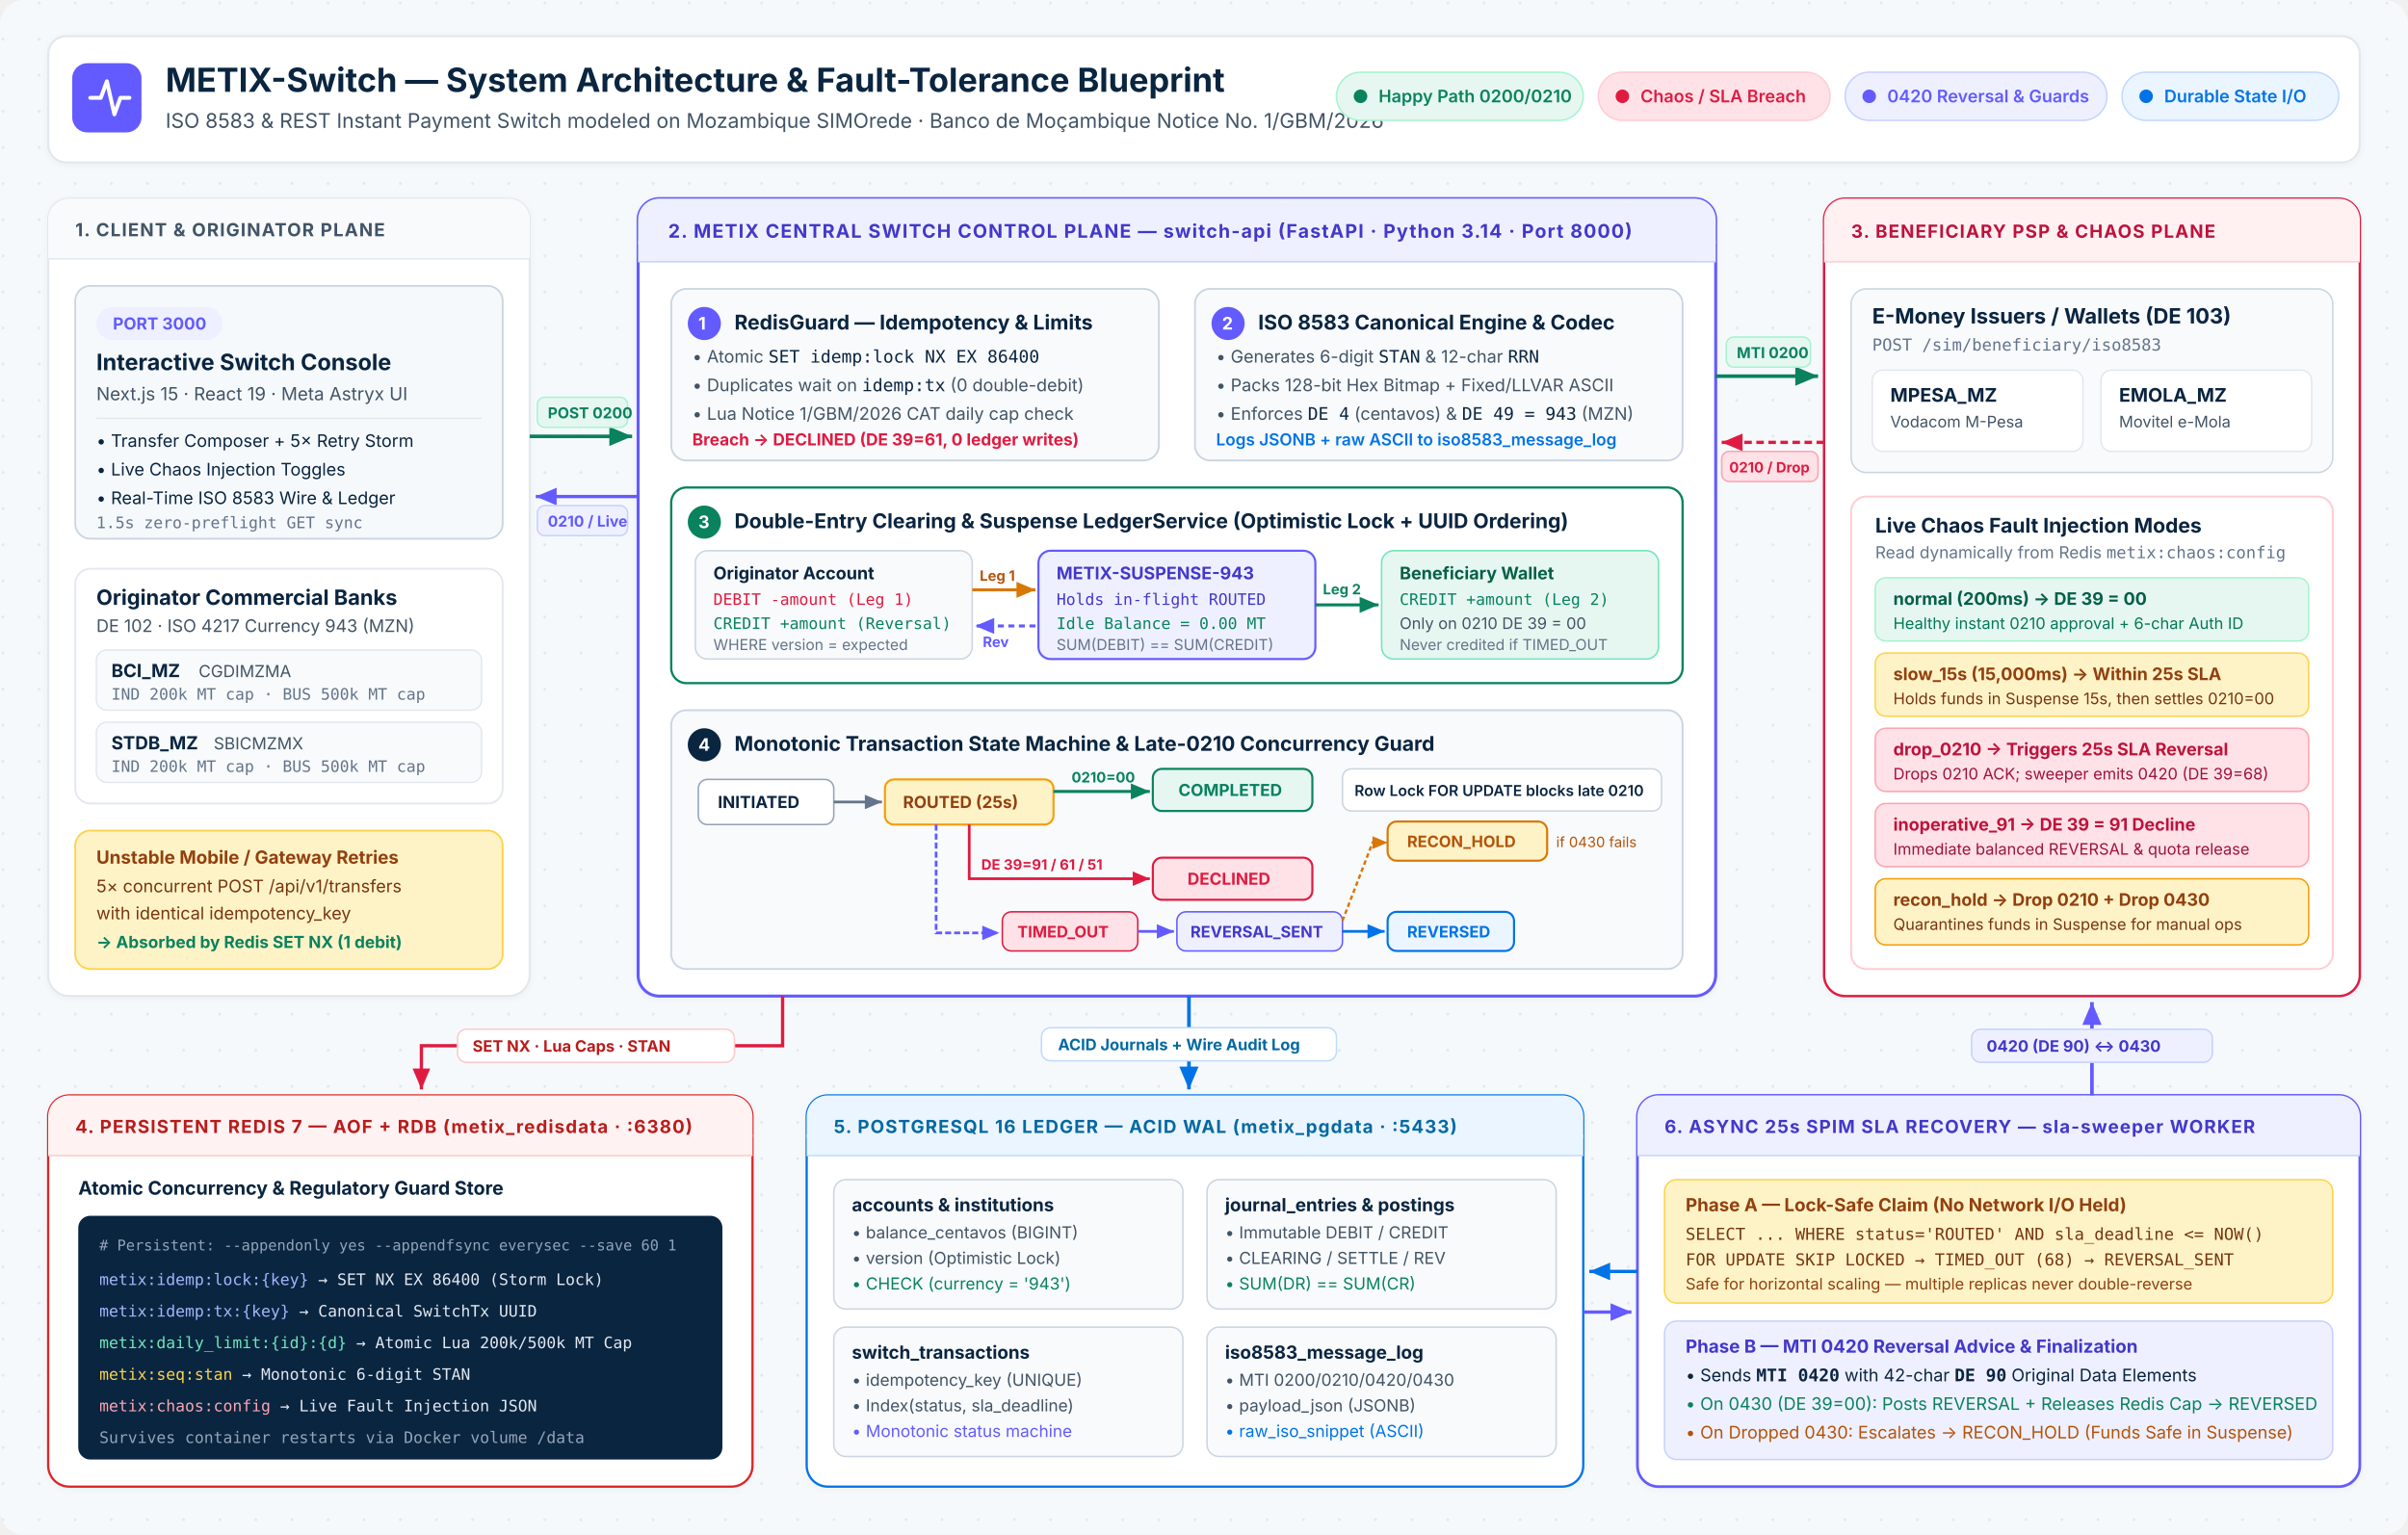
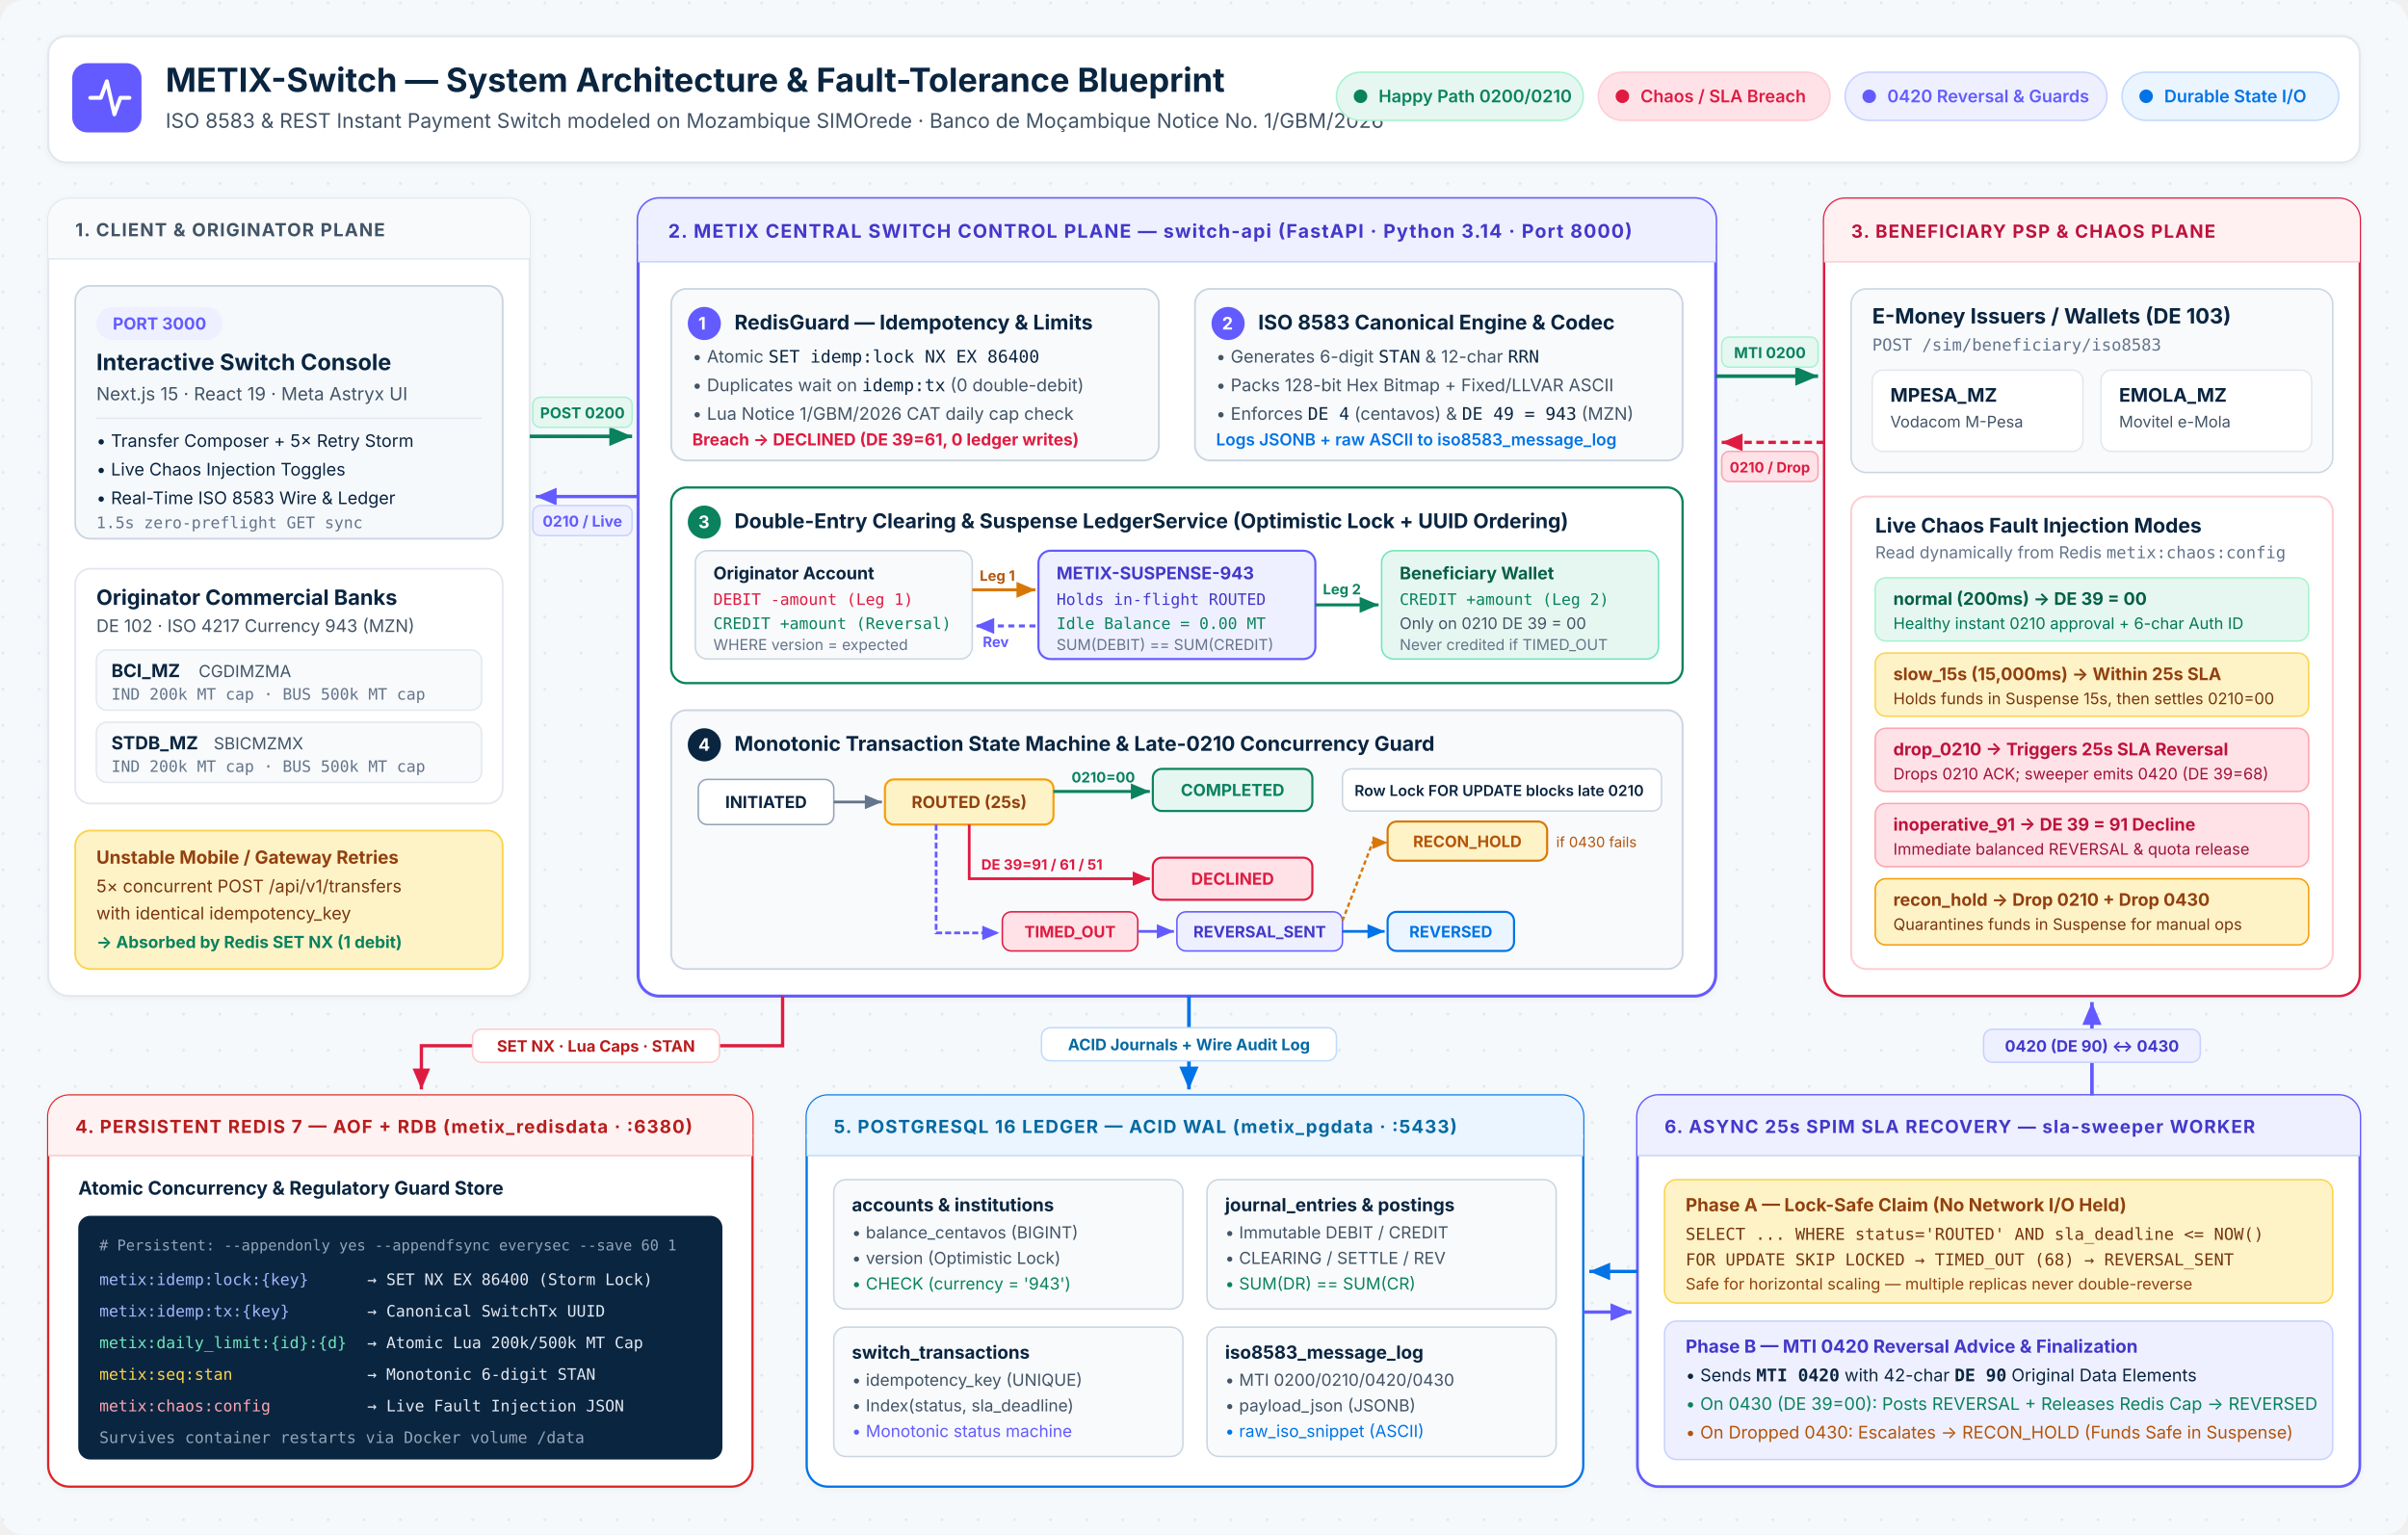
<svg xmlns="http://www.w3.org/2000/svg" viewBox="0 0 1600 1020" width="1600" height="1020" font-family="Inter, Figtree, -apple-system, BlinkMacSystemFont, 'Segoe UI', Roboto, sans-serif">
  <defs>
    <filter id="cardShadow" x="-6%" y="-6%" width="112%" height="116%">
      <feDropShadow dx="0" dy="3" stdDeviation="6" flood-color="#0A2540" flood-opacity="0.06" />
      <feDropShadow dx="0" dy="1" stdDeviation="2" flood-color="#0A2540" flood-opacity="0.04" />
    </filter>
    <filter id="chipShadow" x="-8%" y="-8%" width="116%" height="120%">
      <feDropShadow dx="0" dy="1" stdDeviation="2" flood-color="#0A2540" flood-opacity="0.08" />
    </filter>
    <pattern id="dotGrid" width="24" height="24" patternUnits="userSpaceOnUse">
      <circle cx="2" cy="2" r="1" fill="#CBD5E1" opacity="0.45" />
    </pattern>
    <marker id="arrowIndigo" viewBox="0 0 10 10" refX="9" refY="5" markerWidth="7" markerHeight="7" orient="auto-start-reverse">
      <path d="M 0 1.2 L 9 5 L 0 8.8 z" fill="#635BFF" />
    </marker>
    <marker id="arrowEmerald" viewBox="0 0 10 10" refX="9" refY="5" markerWidth="7" markerHeight="7" orient="auto-start-reverse">
      <path d="M 0 1.2 L 9 5 L 0 8.8 z" fill="#09825D" />
    </marker>
    <marker id="arrowCrimson" viewBox="0 0 10 10" refX="9" refY="5" markerWidth="7" markerHeight="7" orient="auto-start-reverse">
      <path d="M 0 1.2 L 9 5 L 0 8.8 z" fill="#DF1B41" />
    </marker>
    <marker id="arrowAmber" viewBox="0 0 10 10" refX="9" refY="5" markerWidth="7" markerHeight="7" orient="auto-start-reverse">
      <path d="M 0 1.2 L 9 5 L 0 8.8 z" fill="#D97706" />
    </marker>
    <marker id="arrowBlue" viewBox="0 0 10 10" refX="9" refY="5" markerWidth="7" markerHeight="7" orient="auto-start-reverse">
      <path d="M 0 1.2 L 9 5 L 0 8.8 z" fill="#0073E6" />
    </marker>
    <marker id="arrowSlate" viewBox="0 0 10 10" refX="9" refY="5" markerWidth="7" markerHeight="7" orient="auto-start-reverse">
      <path d="M 0 1.2 L 9 5 L 0 8.8 z" fill="#64748B" />
    </marker>
  </defs>
  <rect width="1600" height="1020" fill="#F6F9FC" rx="16" />
  <rect width="1600" height="1020" fill="url(#dotGrid)" rx="16" />
  <rect x="32" y="24" width="1536" height="84" rx="12" fill="#FFFFFF" stroke="#E3E8EE" stroke-width="1.5" filter="url(#cardShadow)" />
  <rect x="48" y="42" width="46" height="46" rx="10" fill="#635BFF" />
  <path d="M60 65 L67 65 L71 54 L76 76 L80 65 L86 65" fill="none" stroke="#FFFFFF" stroke-width="2.6" stroke-linecap="round" stroke-linejoin="round" />
  <text x="110" y="61" font-size="22" font-weight="700" fill="#0A2540">METIX-Switch — System Architecture &amp; Fault-Tolerance Blueprint</text>
  <text x="110" y="85" font-size="13.5" fill="#425466">ISO 8583 &amp; REST Instant Payment Switch modeled on Mozambique SIMOrede · Banco de Moçambique Notice No. 1/GBM/2026</text>
  <g transform="translate(888, 48)">
    <rect x="0" y="0" width="164" height="32" rx="16" fill="#E6F7F1" stroke="#A7F3D0" />
    <circle cx="16" cy="16" r="4.5" fill="#09825D" />
    <text x="28" y="20" font-size="11.5" font-weight="600" fill="#09825D">Happy Path 0200/0210</text>
    <rect x="174" y="0" width="154" height="32" rx="16" fill="#FEE2E7" stroke="#FECDD3" />
    <circle cx="190" cy="16" r="4.5" fill="#DF1B41" />
    <text x="202" y="20" font-size="11.5" font-weight="600" fill="#DF1B41">Chaos / SLA Breach</text>
    <rect x="338" y="0" width="174" height="32" rx="16" fill="#EEF0FF" stroke="#C7D2FE" />
    <circle cx="354" cy="16" r="4.5" fill="#635BFF" />
    <text x="366" y="20" font-size="11.5" font-weight="600" fill="#635BFF">0420 Reversal &amp; Guards</text>
    <rect x="522" y="0" width="144" height="32" rx="16" fill="#EBF5FF" stroke="#BFDBFE" />
    <circle cx="538" cy="16" r="4.5" fill="#0073E6" />
    <text x="550" y="20" font-size="11.5" font-weight="600" fill="#0073E6">Durable State I/O</text>
  </g>
  <rect x="32" y="132" width="320" height="530" rx="14" fill="#FFFFFF" stroke="#E3E8EE" stroke-width="1.5" filter="url(#cardShadow)" />
  <rect x="32" y="132" width="320" height="40" rx="14" fill="#F8FAFC" />
  <rect x="32" y="158" width="320" height="14" fill="#F8FAFC" />
  <line x1="32" y1="172" x2="352" y2="172" stroke="#E3E8EE" stroke-width="1" />
  <text x="50" y="157" font-size="12" font-weight="700" letter-spacing="0.06em" fill="#425466">1. CLIENT &amp; ORIGINATOR PLANE</text>
  <rect x="50" y="190" width="284" height="168" rx="10" fill="#F6F9FC" stroke="#CBD5E1" stroke-width="1.2" />
  <rect x="64" y="204" width="84" height="22" rx="11" fill="#EEF0FF" />
-   <text x="75" y="219" font-size="11" font-weight="700" fill="#635BFF">PORT 3000</text>
+   <text x="106" y="219" font-size="11" font-weight="700" fill="#635BFF" text-anchor="middle">PORT 3000</text>
  <text x="64" y="246" font-size="15" font-weight="700" fill="#0A2540">Interactive Switch Console</text>
  <text x="64" y="266" font-size="12" fill="#425466">Next.js 15 · React 19 · Meta Astryx UI</text>
  <line x1="64" y1="278" x2="320" y2="278" stroke="#E3E8EE" />
  <text x="64" y="297" font-size="11.5" fill="#0A2540">• Transfer Composer + 5× Retry Storm</text>
  <text x="64" y="316" font-size="11.5" fill="#0A2540">• Live Chaos Injection Toggles</text>
  <text x="64" y="335" font-size="11.5" fill="#0A2540">• Real-Time ISO 8583 Wire &amp; Ledger</text>
  <text x="64" y="351" font-size="10.5" fill="#64748B" font-family="ui-monospace, Menlo, monospace">1.5s zero-preflight GET sync</text>
  <rect x="50" y="378" width="284" height="156" rx="10" fill="#FFFFFF" stroke="#E3E8EE" stroke-width="1.2" />
  <text x="64" y="402" font-size="14" font-weight="700" fill="#0A2540">Originator Commercial Banks</text>
  <text x="64" y="420" font-size="11.5" fill="#425466">DE 102 · ISO 4217 Currency 943 (MZN)</text>
  <rect x="64" y="432" width="256" height="40" rx="7" fill="#F8FAFC" stroke="#E3E8EE" />
  <text x="74" y="450" font-size="12" font-weight="700" fill="#0A2540">BCI_MZ</text>
  <text x="132" y="450" font-size="11" fill="#425466">CGDIMZMA</text>
  <text x="74" y="465" font-size="10.5" fill="#64748B" font-family="ui-monospace, Menlo, monospace">IND 200k MT cap · BUS 500k MT cap</text>
  <rect x="64" y="480" width="256" height="40" rx="7" fill="#F8FAFC" stroke="#E3E8EE" />
  <text x="74" y="498" font-size="12" font-weight="700" fill="#0A2540">STDB_MZ</text>
  <text x="142" y="498" font-size="11" fill="#425466">SBICMZMX</text>
  <text x="74" y="513" font-size="10.5" fill="#64748B" font-family="ui-monospace, Menlo, monospace">IND 200k MT cap · BUS 500k MT cap</text>
  <rect x="50" y="552" width="284" height="92" rx="10" fill="#FEF3C7" stroke="#FCD34D" stroke-width="1.2" />
  <text x="64" y="574" font-size="12" font-weight="700" fill="#92400E">Unstable Mobile / Gateway Retries</text>
  <text x="64" y="593" font-size="11.5" fill="#78350F">5× concurrent POST /api/v1/transfers</text>
  <text x="64" y="611" font-size="11.5" fill="#78350F">with identical idempotency_key</text>
  <text x="64" y="630" font-size="11" font-weight="700" fill="#09825D">→ Absorbed by Redis SET NX (1 debit)</text>
  <rect x="424" y="132" width="716" height="530" rx="14" fill="#FFFFFF" stroke="#635BFF" stroke-width="2" filter="url(#cardShadow)" />
  <rect x="424" y="132" width="716" height="42" rx="14" fill="#EEF0FF" />
  <rect x="424" y="160" width="716" height="14" fill="#EEF0FF" />
  <line x1="424" y1="174" x2="1140" y2="174" stroke="#C7D2FE" stroke-width="1" />
  <text x="444" y="158" font-size="12.5" font-weight="700" letter-spacing="0.06em" fill="#4338CA">2. METIX CENTRAL SWITCH CONTROL PLANE — switch-api (FastAPI · Python 3.14 · Port 8000)</text>
  <rect x="446" y="192" width="324" height="114" rx="10" fill="#F8FAFC" stroke="#CBD5E1" stroke-width="1.2" />
  <circle cx="468" cy="215" r="11" fill="#635BFF" />
  <text x="464" y="219" font-size="11.5" font-weight="700" fill="#FFFFFF">1</text>
  <text x="488" y="219" font-size="13.5" font-weight="700" fill="#0A2540">RedisGuard — Idempotency &amp; Limits</text>
  <text x="460" y="241" font-size="11.5" fill="#425466">• Atomic <tspan font-family="ui-monospace, Menlo, monospace" fill="#0A2540">SET idemp:lock NX EX 86400</tspan>
  </text>
  <text x="460" y="260" font-size="11.5" fill="#425466">• Duplicates wait on <tspan font-family="ui-monospace, Menlo, monospace" fill="#0A2540">idemp:tx</tspan> (0 double-debit)</text>
  <text x="460" y="279" font-size="11.5" fill="#425466">• Lua Notice 1/GBM/2026 CAT daily cap check</text>
  <text x="460" y="296" font-size="11" font-weight="700" fill="#DF1B41">  Breach → DECLINED (DE 39=61, 0 ledger writes)</text>
  <rect x="794" y="192" width="324" height="114" rx="10" fill="#F8FAFC" stroke="#CBD5E1" stroke-width="1.2" />
  <circle cx="816" cy="215" r="11" fill="#635BFF" />
  <text x="812" y="219" font-size="11.5" font-weight="700" fill="#FFFFFF">2</text>
  <text x="836" y="219" font-size="13.5" font-weight="700" fill="#0A2540">ISO 8583 Canonical Engine &amp; Codec</text>
  <text x="808" y="241" font-size="11.5" fill="#425466">• Generates 6-digit <tspan font-family="ui-monospace, Menlo, monospace" fill="#0A2540">STAN</tspan> &amp; 12-char <tspan font-family="ui-monospace, Menlo, monospace" fill="#0A2540">RRN</tspan>
  </text>
  <text x="808" y="260" font-size="11.5" fill="#425466">• Packs 128-bit Hex Bitmap + Fixed/LLVAR ASCII</text>
  <text x="808" y="279" font-size="11.5" fill="#425466">• Enforces <tspan font-family="ui-monospace, Menlo, monospace" fill="#0A2540">DE 4</tspan> (centavos) &amp; <tspan font-family="ui-monospace, Menlo, monospace" fill="#0A2540">DE 49 = 943</tspan> (MZN)</text>
  <text x="808" y="296" font-size="11" font-weight="600" fill="#0073E6">  Logs JSONB + raw ASCII to iso8583_message_log</text>
  <rect x="446" y="324" width="672" height="130" rx="10" fill="#FFFFFF" stroke="#09825D" stroke-width="1.5" />
  <circle cx="468" cy="347" r="11" fill="#09825D" />
  <text x="464" y="351" font-size="11.5" font-weight="700" fill="#FFFFFF">3</text>
  <text x="488" y="351" font-size="13.5" font-weight="700" fill="#0A2540">Double-Entry Clearing &amp; Suspense LedgerService (Optimistic Lock + UUID Ordering)</text>
  <rect x="462" y="366" width="184" height="72" rx="8" fill="#F8FAFC" stroke="#CBD5E1" />
  <text x="474" y="385" font-size="11.5" font-weight="700" fill="#0A2540">Originator Account</text>
  <text x="474" y="402" font-size="10.5" fill="#DF1B41" font-family="ui-monospace, Menlo, monospace">DEBIT -amount (Leg 1)</text>
  <text x="474" y="418" font-size="10.5" fill="#09825D" font-family="ui-monospace, Menlo, monospace">CREDIT +amount (Reversal)</text>
  <text x="474" y="432" font-size="10" fill="#64748B">WHERE version = expected</text>
  <rect x="690" y="366" width="184" height="72" rx="8" fill="#EEF0FF" stroke="#635BFF" stroke-width="1.4" />
  <text x="702" y="385" font-size="11.5" font-weight="700" fill="#4338CA">METIX-SUSPENSE-943</text>
  <text x="702" y="402" font-size="10.5" fill="#4338CA" font-family="ui-monospace, Menlo, monospace">Holds in-flight ROUTED</text>
  <text x="702" y="418" font-size="10.5" fill="#09825D" font-family="ui-monospace, Menlo, monospace">Idle Balance = 0.00 MT</text>
  <text x="702" y="432" font-size="10" fill="#64748B">SUM(DEBIT) == SUM(CREDIT)</text>
  <rect x="918" y="366" width="184" height="72" rx="8" fill="#E6F7F1" stroke="#6EE7B7" />
  <text x="930" y="385" font-size="11.5" font-weight="700" fill="#065F46">Beneficiary Wallet</text>
  <text x="930" y="402" font-size="10.5" fill="#09825D" font-family="ui-monospace, Menlo, monospace">CREDIT +amount (Leg 2)</text>
  <text x="930" y="418" font-size="10.5" fill="#425466">Only on 0210 DE 39 = 00</text>
  <text x="930" y="432" font-size="10" fill="#64748B">Never credited if TIMED_OUT</text>
  <path d="M 646 392 L 688 392" stroke="#D97706" stroke-width="2" marker-end="url(#arrowAmber)" />
  <text x="651" y="386" font-size="9.5" font-weight="700" fill="#B45309">Leg 1</text>
  <path d="M 688 416 L 648 416" stroke="#635BFF" stroke-width="2" stroke-dasharray="4,3" marker-end="url(#arrowIndigo)" />
  <text x="653" y="430" font-size="9.5" font-weight="700" fill="#635BFF">Rev</text>
  <path d="M 874 402 L 916 402" stroke="#09825D" stroke-width="2" marker-end="url(#arrowEmerald)" />
  <text x="879" y="395" font-size="9.5" font-weight="700" fill="#09825D">Leg 2</text>
  <rect x="446" y="472" width="672" height="172" rx="10" fill="#F8FAFC" stroke="#CBD5E1" stroke-width="1.2" />
  <circle cx="468" cy="495" r="11" fill="#0A2540" />
  <text x="464" y="499" font-size="11.5" font-weight="700" fill="#FFFFFF">4</text>
  <text x="488" y="499" font-size="13.5" font-weight="700" fill="#0A2540">Monotonic Transaction State Machine &amp; Late-0210 Concurrency Guard</text>
  <rect x="464" y="518" width="90" height="30" rx="6" fill="#FFFFFF" stroke="#94A3B8" />
-   <text x="477" y="537" font-size="11" font-weight="700" fill="#0A2540">INITIATED</text>
+   <text x="509" y="537" font-size="11" font-weight="700" fill="#0A2540" text-anchor="middle">INITIATED</text>
  <path d="M 554 533 L 586 533" stroke="#64748B" stroke-width="1.8" marker-end="url(#arrowSlate)" />
  <rect x="588" y="518" width="112" height="30" rx="6" fill="#FEF3C7" stroke="#F59E0B" stroke-width="1.4" />
-   <text x="600" y="537" font-size="11" font-weight="700" fill="#92400E">ROUTED (25s)</text>
+   <text x="644" y="537" font-size="11" font-weight="700" fill="#92400E" text-anchor="middle">ROUTED (25s)</text>
  <path d="M 700 526 L 764 526" stroke="#09825D" stroke-width="2" marker-end="url(#arrowEmerald)" />
  <text x="712" y="520" font-size="9.5" font-weight="700" fill="#09825D">0210=00</text>
  <rect x="766" y="511" width="106" height="28" rx="6" fill="#E6F7F1" stroke="#09825D" stroke-width="1.4" />
-   <text x="783" y="529" font-size="11" font-weight="700" fill="#09825D">COMPLETED</text>
+   <text x="819" y="529" font-size="11" font-weight="700" fill="#09825D" text-anchor="middle">COMPLETED</text>
  <path d="M 644 548 L 644 584 L 764 584" fill="none" stroke="#DF1B41" stroke-width="1.8" marker-end="url(#arrowCrimson)" />
  <text x="652" y="578" font-size="9.5" font-weight="700" fill="#DF1B41">DE 39=91 / 61 / 51</text>
  <rect x="766" y="570" width="106" height="28" rx="6" fill="#FEE2E7" stroke="#DF1B41" stroke-width="1.4" />
-   <text x="789" y="588" font-size="11" font-weight="700" fill="#DF1B41">DECLINED</text>
+   <text x="819" y="588" font-size="11" font-weight="700" fill="#DF1B41" text-anchor="middle">DECLINED</text>
  <path d="M 622 548 L 622 620 L 664 620" fill="none" stroke="#635BFF" stroke-width="1.8" stroke-dasharray="4,2" marker-end="url(#arrowIndigo)" />
  <rect x="666" y="606" width="90" height="26" rx="6" fill="#FEE2E7" stroke="#DF1B41" />
-   <text x="676" y="623" font-size="10.5" font-weight="700" fill="#DF1B41">TIMED_OUT</text>
+   <text x="711" y="623" font-size="10.5" font-weight="700" fill="#DF1B41" text-anchor="middle">TIMED_OUT</text>
  <path d="M 756 619 L 780 619" stroke="#635BFF" stroke-width="1.8" marker-end="url(#arrowIndigo)" />
  <rect x="782" y="606" width="110" height="26" rx="6" fill="#EEF0FF" stroke="#635BFF" />
-   <text x="791" y="623" font-size="10.5" font-weight="700" fill="#4338CA">REVERSAL_SENT</text>
+   <text x="837" y="623" font-size="10.5" font-weight="700" fill="#4338CA" text-anchor="middle">REVERSAL_SENT</text>
  <path d="M 892 619 L 920 619" stroke="#0073E6" stroke-width="1.8" marker-end="url(#arrowBlue)" />
  <rect x="922" y="606" width="84" height="26" rx="6" fill="#EBF5FF" stroke="#0073E6" stroke-width="1.4" />
-   <text x="935" y="623" font-size="10.5" font-weight="700" fill="#0073E6">REVERSED</text>
+   <text x="964" y="623" font-size="10.5" font-weight="700" fill="#0073E6" text-anchor="middle">REVERSED</text>
  <path d="M 892 612 L 912 560 L 922 560" fill="none" stroke="#D97706" stroke-width="1.6" stroke-dasharray="3,2" marker-end="url(#arrowAmber)" />
  <rect x="922" y="546" width="106" height="26" rx="6" fill="#FEF3C7" stroke="#D97706" stroke-width="1.4" />
-   <text x="935" y="563" font-size="10.5" font-weight="700" fill="#B45309">RECON_HOLD</text>
+   <text x="975" y="563" font-size="10.5" font-weight="700" fill="#B45309" text-anchor="middle">RECON_HOLD</text>
  <text x="1034" y="563" font-size="9.5" fill="#B45309">if 0430 fails</text>
  <rect x="892" y="511" width="212" height="28" rx="6" fill="#FFFFFF" stroke="#CBD5E1" />
  <text x="900" y="529" font-size="10" font-weight="600" fill="#0A2540">Row Lock FOR UPDATE blocks late 0210</text>
  <rect x="1212" y="132" width="356" height="530" rx="14" fill="#FFFFFF" stroke="#DF1B41" stroke-width="1.6" filter="url(#cardShadow)" />
  <rect x="1212" y="132" width="356" height="42" rx="14" fill="#FFF1F2" />
  <rect x="1212" y="160" width="356" height="14" fill="#FFF1F2" />
  <line x1="1212" y1="174" x2="1568" y2="174" stroke="#FECDD3" stroke-width="1" />
  <text x="1230" y="158" font-size="12" font-weight="700" letter-spacing="0.06em" fill="#BE123C">3. BENEFICIARY PSP &amp; CHAOS PLANE</text>
  <rect x="1230" y="192" width="320" height="122" rx="10" fill="#F8FAFC" stroke="#CBD5E1" />
  <text x="1244" y="215" font-size="14" font-weight="700" fill="#0A2540">E-Money Issuers / Wallets (DE 103)</text>
  <text x="1244" y="233" font-size="11" fill="#64748B" font-family="ui-monospace, Menlo, monospace">POST /sim/beneficiary/iso8583</text>
  <rect x="1244" y="246" width="140" height="54" rx="7" fill="#FFFFFF" stroke="#E3E8EE" />
  <text x="1256" y="267" font-size="12.5" font-weight="700" fill="#0A2540">MPESA_MZ</text>
  <text x="1256" y="284" font-size="10.5" fill="#425466">Vodacom M-Pesa</text>
  <rect x="1396" y="246" width="140" height="54" rx="7" fill="#FFFFFF" stroke="#E3E8EE" />
  <text x="1408" y="267" font-size="12.5" font-weight="700" fill="#0A2540">EMOLA_MZ</text>
  <text x="1408" y="284" font-size="10.5" fill="#425466">Movitel e-Mola</text>
  <rect x="1230" y="330" width="320" height="314" rx="10" fill="#FFFFFF" stroke="#FECDD3" stroke-width="1.3" />
  <text x="1246" y="354" font-size="13.5" font-weight="700" fill="#0A2540">Live Chaos Fault Injection Modes</text>
  <text x="1246" y="371" font-size="11" fill="#64748B">Read dynamically from Redis <tspan font-family="ui-monospace, Menlo, monospace">metix:chaos:config</tspan>
  </text>
  <rect x="1246" y="384" width="288" height="42" rx="7" fill="#E6F7F1" stroke="#A7F3D0" />
  <text x="1258" y="402" font-size="11.5" font-weight="700" fill="#065F46">normal (200ms) → DE 39 = 00</text>
  <text x="1258" y="418" font-size="10.5" fill="#047857">Healthy instant 0210 approval + 6-char Auth ID</text>
  <rect x="1246" y="434" width="288" height="42" rx="7" fill="#FEF3C7" stroke="#FCD34D" />
  <text x="1258" y="452" font-size="11.5" font-weight="700" fill="#92400E">slow_15s (15,000ms) → Within 25s SLA</text>
  <text x="1258" y="468" font-size="10.5" fill="#78350F">Holds funds in Suspense 15s, then settles 0210=00</text>
  <rect x="1246" y="484" width="288" height="42" rx="7" fill="#FEE2E7" stroke="#FDA4AF" />
  <text x="1258" y="502" font-size="11.5" font-weight="700" fill="#BE123C">drop_0210 → Triggers 25s SLA Reversal</text>
  <text x="1258" y="518" font-size="10.5" fill="#9F1239">Drops 0210 ACK; sweeper emits 0420 (DE 39=68)</text>
  <rect x="1246" y="534" width="288" height="42" rx="7" fill="#FEE2E7" stroke="#FDA4AF" />
  <text x="1258" y="552" font-size="11.5" font-weight="700" fill="#BE123C">inoperative_91 → DE 39 = 91 Decline</text>
  <text x="1258" y="568" font-size="10.5" fill="#9F1239">Immediate balanced REVERSAL &amp; quota release</text>
  <rect x="1246" y="584" width="288" height="44" rx="7" fill="#FEF3C7" stroke="#F59E0B" />
  <text x="1258" y="602" font-size="11.5" font-weight="700" fill="#92400E">recon_hold → Drop 0210 + Drop 0430</text>
  <text x="1258" y="618" font-size="10.5" fill="#78350F">Quarantines funds in Suspense for manual ops</text>
  <rect x="32" y="728" width="468" height="260" rx="14" fill="#FFFFFF" stroke="#DC2626" stroke-width="1.5" filter="url(#cardShadow)" />
  <rect x="32" y="728" width="468" height="40" rx="14" fill="#FEF2F2" />
  <rect x="32" y="754" width="468" height="14" fill="#FEF2F2" />
  <line x1="32" y1="768" x2="500" y2="768" stroke="#FECACA" />
  <text x="50" y="753" font-size="12" font-weight="700" letter-spacing="0.06em" fill="#B91C1C">4. PERSISTENT REDIS 7 — AOF + RDB (metix_redisdata · :6380)</text>
  <text x="52" y="794" font-size="12.5" font-weight="700" fill="#0A2540">Atomic Concurrency &amp; Regulatory Guard Store</text>
  <rect x="52" y="808" width="428" height="162" rx="8" fill="#0A2540" />
  <text x="66" y="831" font-size="9.8" fill="#94A3B8" font-family="ui-monospace, Menlo, monospace"># Persistent: --appendonly yes --appendfsync everysec --save 60 1</text>
-   <text x="66" y="854" font-size="10.5" fill="#A5B4FC" font-family="ui-monospace, Menlo, monospace">metix:idemp:lock:{key}     <tspan fill="#E2E8F0">→ SET NX EX 86400 (Storm Lock)</tspan>
-   </text>
-   <text x="66" y="875" font-size="10.5" fill="#A5B4FC" font-family="ui-monospace, Menlo, monospace">metix:idemp:tx:{key}       <tspan fill="#E2E8F0">→ Canonical SwitchTx UUID</tspan>
-   </text>
-   <text x="66" y="896" font-size="10.5" fill="#6EE7B7" font-family="ui-monospace, Menlo, monospace">metix:daily_limit:{id}:{d} <tspan fill="#E2E8F0">→ Atomic Lua 200k/500k MT Cap</tspan>
-   </text>
-   <text x="66" y="917" font-size="10.5" fill="#FCD34D" font-family="ui-monospace, Menlo, monospace">metix:seq:stan             <tspan fill="#E2E8F0">→ Monotonic 6-digit STAN</tspan>
-   </text>
-   <text x="66" y="938" font-size="10.5" fill="#FDA4AF" font-family="ui-monospace, Menlo, monospace">metix:chaos:config         <tspan fill="#E2E8F0">→ Live Fault Injection JSON</tspan>
+   <text x="66" y="854" font-size="10.5" fill="#A5B4FC" font-family="ui-monospace, Menlo, monospace">metix:idemp:lock:{key}<tspan x="244" fill="#E2E8F0">→ SET NX EX 86400 (Storm Lock)</tspan>
+   </text>
+   <text x="66" y="875" font-size="10.5" fill="#A5B4FC" font-family="ui-monospace, Menlo, monospace">metix:idemp:tx:{key}<tspan x="244" fill="#E2E8F0">→ Canonical SwitchTx UUID</tspan>
+   </text>
+   <text x="66" y="896" font-size="10.5" fill="#6EE7B7" font-family="ui-monospace, Menlo, monospace">metix:daily_limit:{id}:{d}<tspan x="244" fill="#E2E8F0">→ Atomic Lua 200k/500k MT Cap</tspan>
+   </text>
+   <text x="66" y="917" font-size="10.5" fill="#FCD34D" font-family="ui-monospace, Menlo, monospace">metix:seq:stan<tspan x="244" fill="#E2E8F0">→ Monotonic 6-digit STAN</tspan>
+   </text>
+   <text x="66" y="938" font-size="10.5" fill="#FDA4AF" font-family="ui-monospace, Menlo, monospace">metix:chaos:config<tspan x="244" fill="#E2E8F0">→ Live Fault Injection JSON</tspan>
  </text>
  <text x="66" y="959" font-size="10.5" fill="#94A3B8" font-family="ui-monospace, Menlo, monospace">Survives container restarts via Docker volume /data</text>
  <rect x="536" y="728" width="516" height="260" rx="14" fill="#FFFFFF" stroke="#0073E6" stroke-width="1.5" filter="url(#cardShadow)" />
  <rect x="536" y="728" width="516" height="40" rx="14" fill="#EBF5FF" />
  <rect x="536" y="754" width="516" height="14" fill="#EBF5FF" />
  <line x1="536" y1="768" x2="1052" y2="768" stroke="#BFDBFE" />
  <text x="554" y="753" font-size="12" font-weight="700" letter-spacing="0.06em" fill="#0369A1">5. POSTGRESQL 16 LEDGER — ACID WAL (metix_pgdata · :5433)</text>
  <g transform="translate(554, 784)">
    <rect x="0" y="0" width="232" height="86" rx="8" fill="#F8FAFC" stroke="#CBD5E1" />
    <text x="12" y="21" font-size="12" font-weight="700" fill="#0A2540">accounts &amp; institutions</text>
    <text x="12" y="39" font-size="11" fill="#425466">• balance_centavos (BIGINT)</text>
    <text x="12" y="56" font-size="11" fill="#425466">• version (Optimistic Lock)</text>
    <text x="12" y="73" font-size="11" fill="#09825D">• CHECK (currency = '943')</text>
    <rect x="248" y="0" width="232" height="86" rx="8" fill="#F8FAFC" stroke="#CBD5E1" />
    <text x="260" y="21" font-size="12" font-weight="700" fill="#0A2540">journal_entries &amp; postings</text>
    <text x="260" y="39" font-size="11" fill="#425466">• Immutable DEBIT / CREDIT</text>
    <text x="260" y="56" font-size="11" fill="#425466">• CLEARING / SETTLE / REV</text>
    <text x="260" y="73" font-size="11" fill="#09825D">• SUM(DR) == SUM(CR)</text>
    <rect x="0" y="98" width="232" height="86" rx="8" fill="#F8FAFC" stroke="#CBD5E1" />
    <text x="12" y="119" font-size="12" font-weight="700" fill="#0A2540">switch_transactions</text>
    <text x="12" y="137" font-size="11" fill="#425466">• idempotency_key (UNIQUE)</text>
    <text x="12" y="154" font-size="11" fill="#425466">• Index(status, sla_deadline)</text>
    <text x="12" y="171" font-size="11" fill="#635BFF">• Monotonic status machine</text>
    <rect x="248" y="98" width="232" height="86" rx="8" fill="#F8FAFC" stroke="#CBD5E1" />
    <text x="260" y="119" font-size="12" font-weight="700" fill="#0A2540">iso8583_message_log</text>
    <text x="260" y="137" font-size="11" fill="#425466">• MTI 0200/0210/0420/0430</text>
    <text x="260" y="154" font-size="11" fill="#425466">• payload_json (JSONB)</text>
    <text x="260" y="171" font-size="11" fill="#0073E6">• raw_iso_snippet (ASCII)</text>
  </g>
  <rect x="1088" y="728" width="480" height="260" rx="14" fill="#FFFFFF" stroke="#635BFF" stroke-width="1.8" filter="url(#cardShadow)" />
  <rect x="1088" y="728" width="480" height="40" rx="14" fill="#EEF0FF" />
  <rect x="1088" y="754" width="480" height="14" fill="#EEF0FF" />
  <line x1="1088" y1="768" x2="1568" y2="768" stroke="#C7D2FE" />
  <text x="1106" y="753" font-size="12" font-weight="700" letter-spacing="0.06em" fill="#4338CA">6. ASYNC 25s SPIM SLA RECOVERY — sla-sweeper WORKER</text>
  <rect x="1106" y="784" width="444" height="82" rx="8" fill="#FEF3C7" stroke="#FCD34D" />
  <text x="1120" y="805" font-size="12" font-weight="700" fill="#92400E">Phase A — Lock-Safe Claim (No Network I/O Held)</text>
  <text x="1120" y="824" font-size="11" fill="#78350F" font-family="ui-monospace, Menlo, monospace">SELECT ... WHERE status='ROUTED' AND sla_deadline &lt;= NOW()</text>
  <text x="1120" y="841" font-size="11" fill="#78350F" font-family="ui-monospace, Menlo, monospace">FOR UPDATE SKIP LOCKED  → TIMED_OUT (68) → REVERSAL_SENT</text>
  <text x="1120" y="857" font-size="10.5" fill="#92400E">Safe for horizontal scaling — multiple replicas never double-reverse</text>
  <rect x="1106" y="878" width="444" height="92" rx="8" fill="#EEF0FF" stroke="#C7D2FE" />
  <text x="1120" y="899" font-size="12" font-weight="700" fill="#4338CA">Phase B — MTI 0420 Reversal Advice &amp; Finalization</text>
  <text x="1120" y="918" font-size="11.5" fill="#0A2540">• Sends <tspan font-family="ui-monospace, Menlo, monospace" font-weight="700">MTI 0420</tspan> with 42-char <tspan font-family="ui-monospace, Menlo, monospace" font-weight="700">DE 90</tspan> Original Data Elements</text>
  <text x="1120" y="937" font-size="11.5" fill="#09825D">• On 0430 (DE 39=00): Posts REVERSAL + Releases Redis Cap → REVERSED</text>
  <text x="1120" y="956" font-size="11.5" fill="#B45309">• On Dropped 0430: Escalates → RECON_HOLD (Funds Safe in Suspense)</text>
  <path d="M 352 290 L 420 290" stroke="#09825D" stroke-width="2.4" marker-end="url(#arrowEmerald)" />
-   <rect x="357" y="264" width="60" height="20" rx="5" fill="#E6F7F1" stroke="#A7F3D0" />
-   <text x="364" y="278" font-size="10" font-weight="700" fill="#09825D">POST 0200</text>
+   <rect x="354" y="264" width="66" height="20" rx="5" fill="#E6F7F1" stroke="#A7F3D0" />
+   <text x="387" y="278" font-size="10" font-weight="700" fill="#09825D" text-anchor="middle">POST 0200</text>
  <path d="M 424 330 L 356 330" stroke="#635BFF" stroke-width="2.2" marker-end="url(#arrowIndigo)" />
-   <rect x="357" y="336" width="60" height="20" rx="5" fill="#EEF0FF" stroke="#C7D2FE" />
-   <text x="364" y="350" font-size="10" font-weight="700" fill="#635BFF">0210 / Live</text>
+   <rect x="354" y="336" width="66" height="20" rx="5" fill="#EEF0FF" stroke="#C7D2FE" />
+   <text x="387" y="350" font-size="10" font-weight="700" fill="#635BFF" text-anchor="middle">0210 / Live</text>
  <path d="M 1140 250 L 1208 250" stroke="#09825D" stroke-width="2.4" marker-end="url(#arrowEmerald)" />
-   <rect x="1147" y="224" width="56" height="20" rx="5" fill="#E6F7F1" stroke="#A7F3D0" />
-   <text x="1154" y="238" font-size="10" font-weight="700" fill="#09825D">MTI 0200</text>
+   <rect x="1144" y="224" width="64" height="20" rx="5" fill="#E6F7F1" stroke="#A7F3D0" />
+   <text x="1176" y="238" font-size="10" font-weight="700" fill="#09825D" text-anchor="middle">MTI 0200</text>
  <path d="M 1212 294 L 1144 294" stroke="#DF1B41" stroke-width="2.2" stroke-dasharray="5,3" marker-end="url(#arrowCrimson)" />
  <rect x="1144" y="300" width="64" height="20" rx="5" fill="#FEE2E7" stroke="#FDA4AF" />
-   <text x="1149" y="314" font-size="9.5" font-weight="700" fill="#DF1B41">0210 / Drop</text>
+   <text x="1176" y="314" font-size="9.5" font-weight="700" fill="#DF1B41" text-anchor="middle">0210 / Drop</text>
  <path d="M 520 662 L 520 695 L 280 695 L 280 724" fill="none" stroke="#DF1B41" stroke-width="2.2" marker-end="url(#arrowCrimson)" />
-   <rect x="304" y="684" width="184" height="22" rx="6" fill="#FFFFFF" stroke="#FECACA" />
-   <text x="314" y="699" font-size="10.5" font-weight="700" fill="#B91C1C">SET NX · Lua Caps · STAN</text>
+   <rect x="314" y="684" width="164" height="22" rx="6" fill="#FFFFFF" stroke="#FECACA" />
+   <text x="396" y="699" font-size="10.5" font-weight="700" fill="#B91C1C" text-anchor="middle">SET NX · Lua Caps · STAN</text>
  <path d="M 790 662 L 790 724" stroke="#0073E6" stroke-width="2.4" marker-end="url(#arrowBlue)" />
  <rect x="692" y="683" width="196" height="22" rx="6" fill="#FFFFFF" stroke="#BFDBFE" />
-   <text x="703" y="698" font-size="10.5" font-weight="700" fill="#0369A1">ACID Journals + Wire Audit Log</text>
+   <text x="790" y="698" font-size="10.5" font-weight="700" fill="#0369A1" text-anchor="middle">ACID Journals + Wire Audit Log</text>
  <path d="M 1088 845 L 1056 845" stroke="#0073E6" stroke-width="2.2" marker-end="url(#arrowBlue)" />
  <path d="M 1052 872 L 1084 872" stroke="#635BFF" stroke-width="2.2" marker-end="url(#arrowIndigo)" />
  <path d="M 1390 728 L 1390 666" stroke="#635BFF" stroke-width="2.4" marker-end="url(#arrowIndigo)" />
-   <rect x="1310" y="684" width="160" height="22" rx="6" fill="#EEF0FF" stroke="#C7D2FE" />
-   <text x="1320" y="699" font-size="10.5" font-weight="700" fill="#4338CA">0420 (DE 90) ↔ 0430</text>
+   <rect x="1318" y="684" width="144" height="22" rx="6" fill="#EEF0FF" stroke="#C7D2FE" />
+   <text x="1390" y="699" font-size="10.5" font-weight="700" fill="#4338CA" text-anchor="middle">0420 (DE 90) ↔ 0430</text>
</svg>
